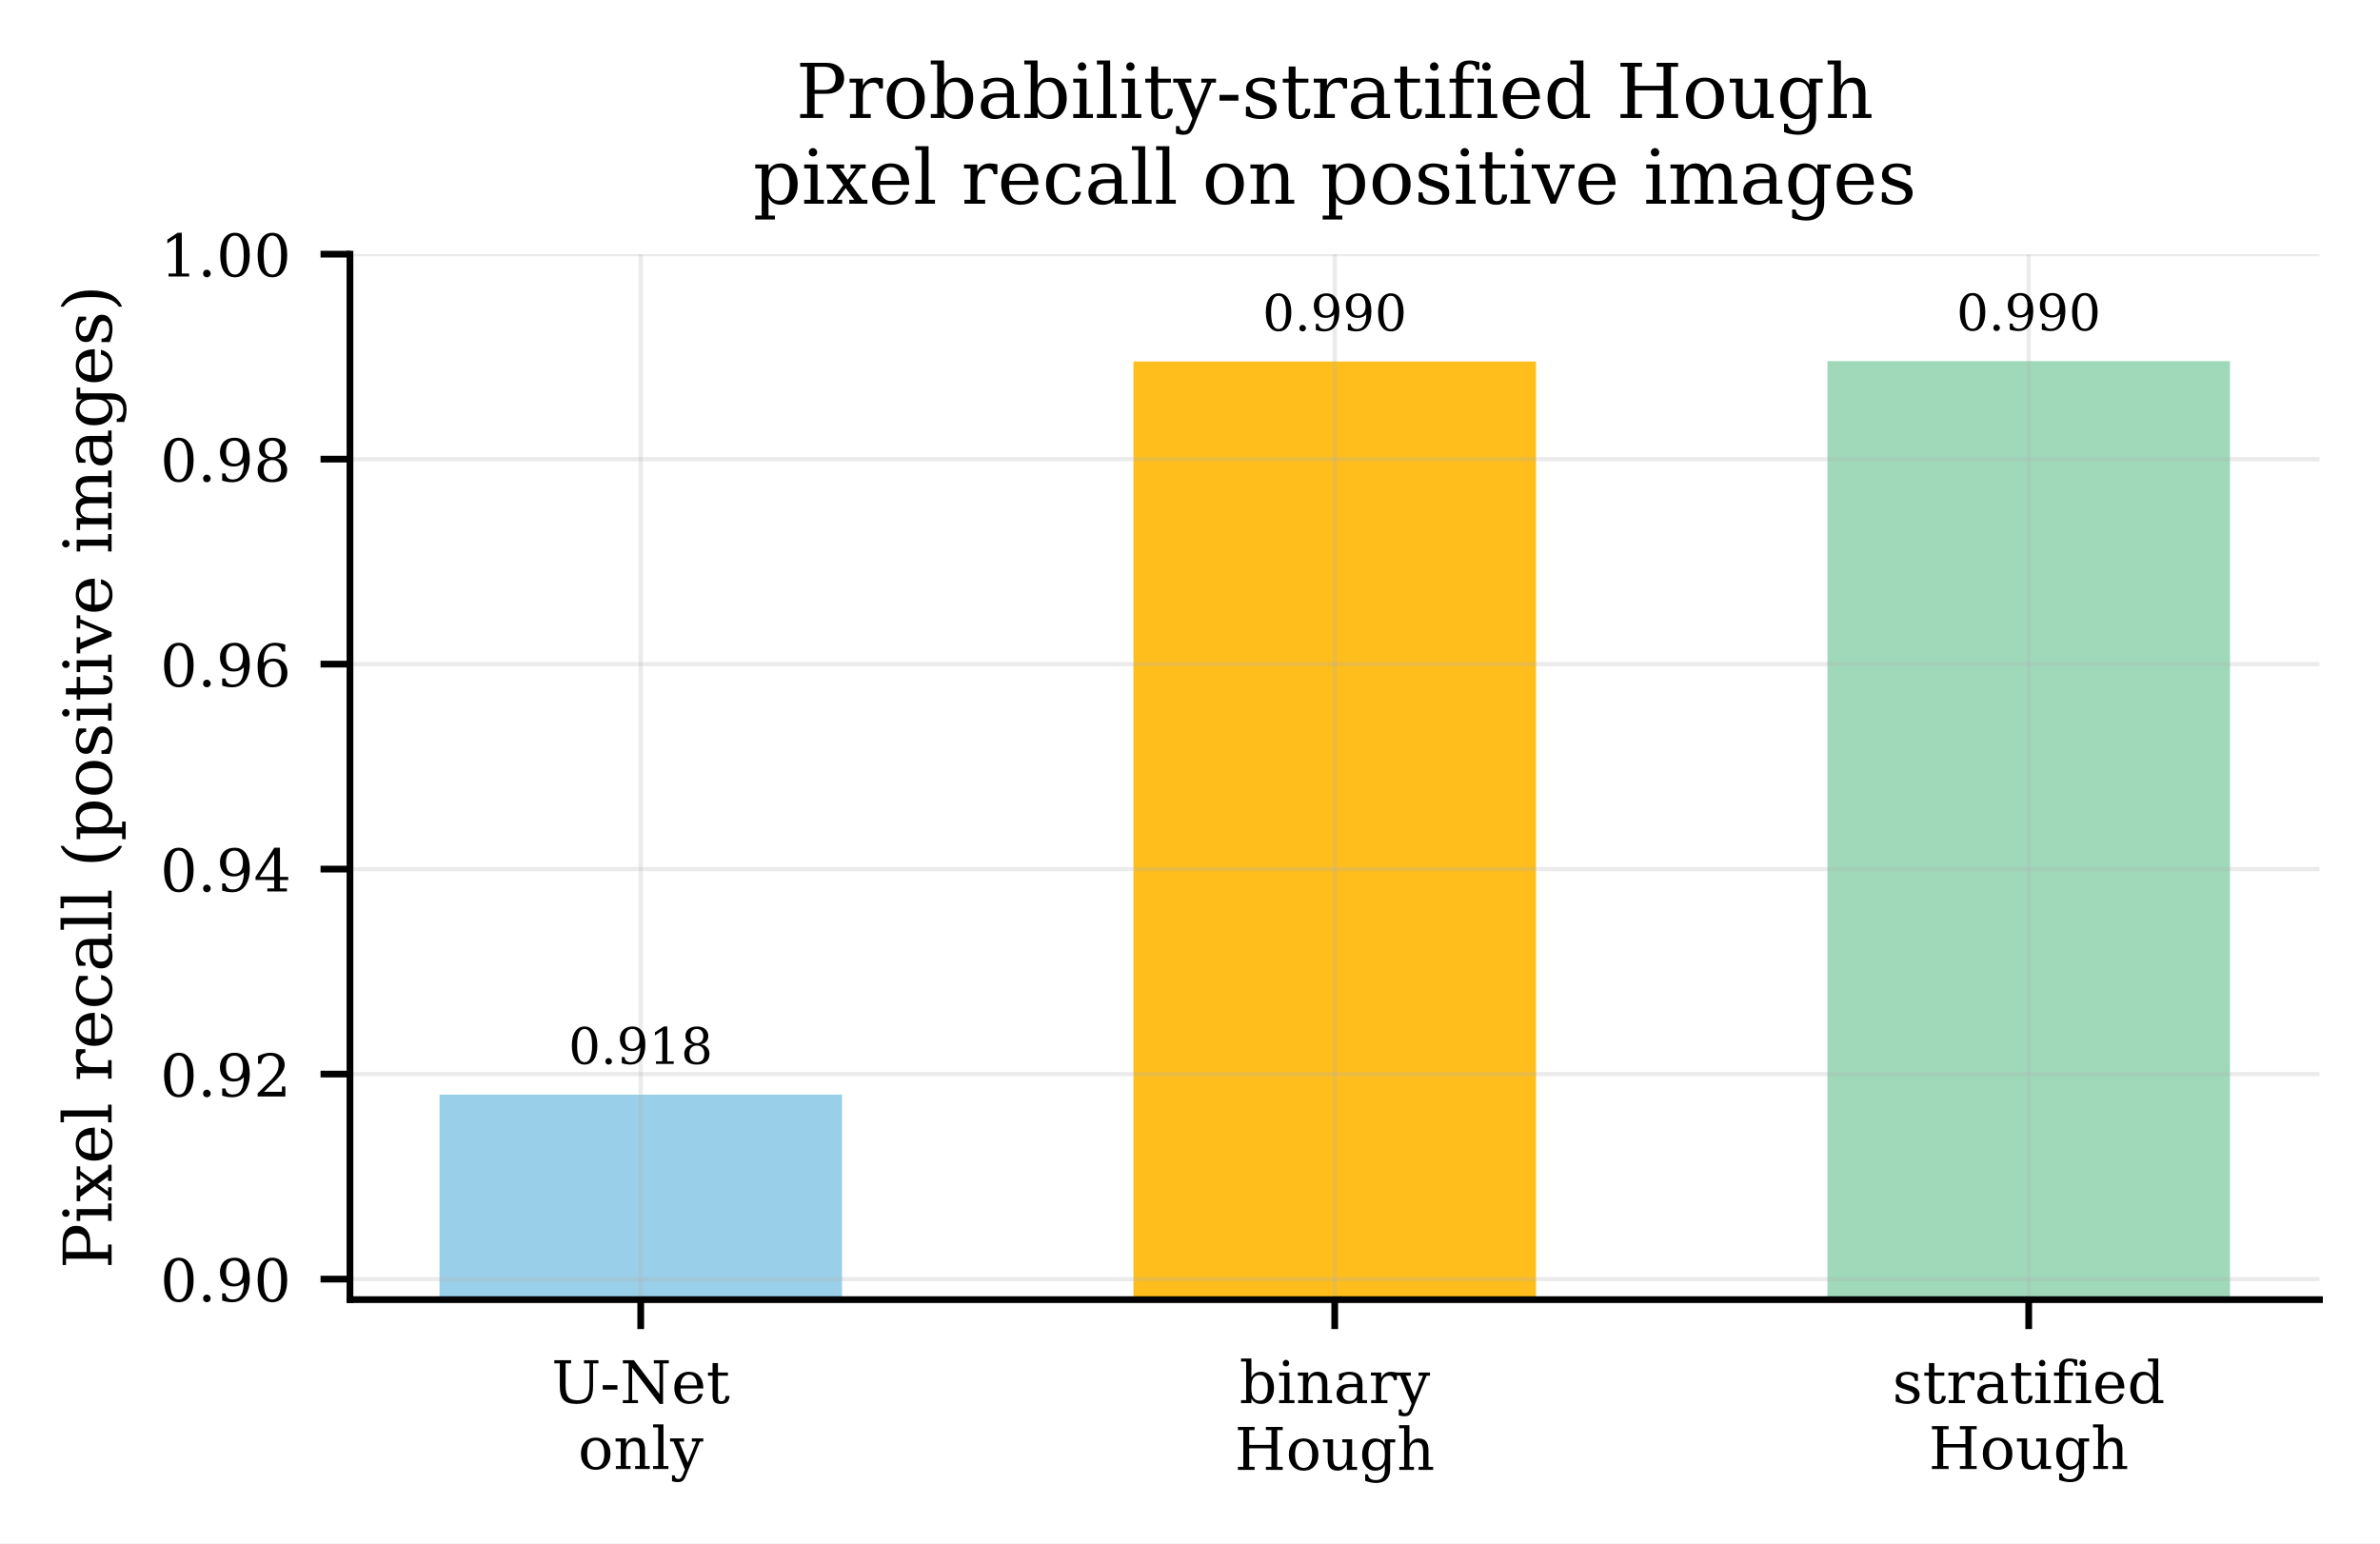
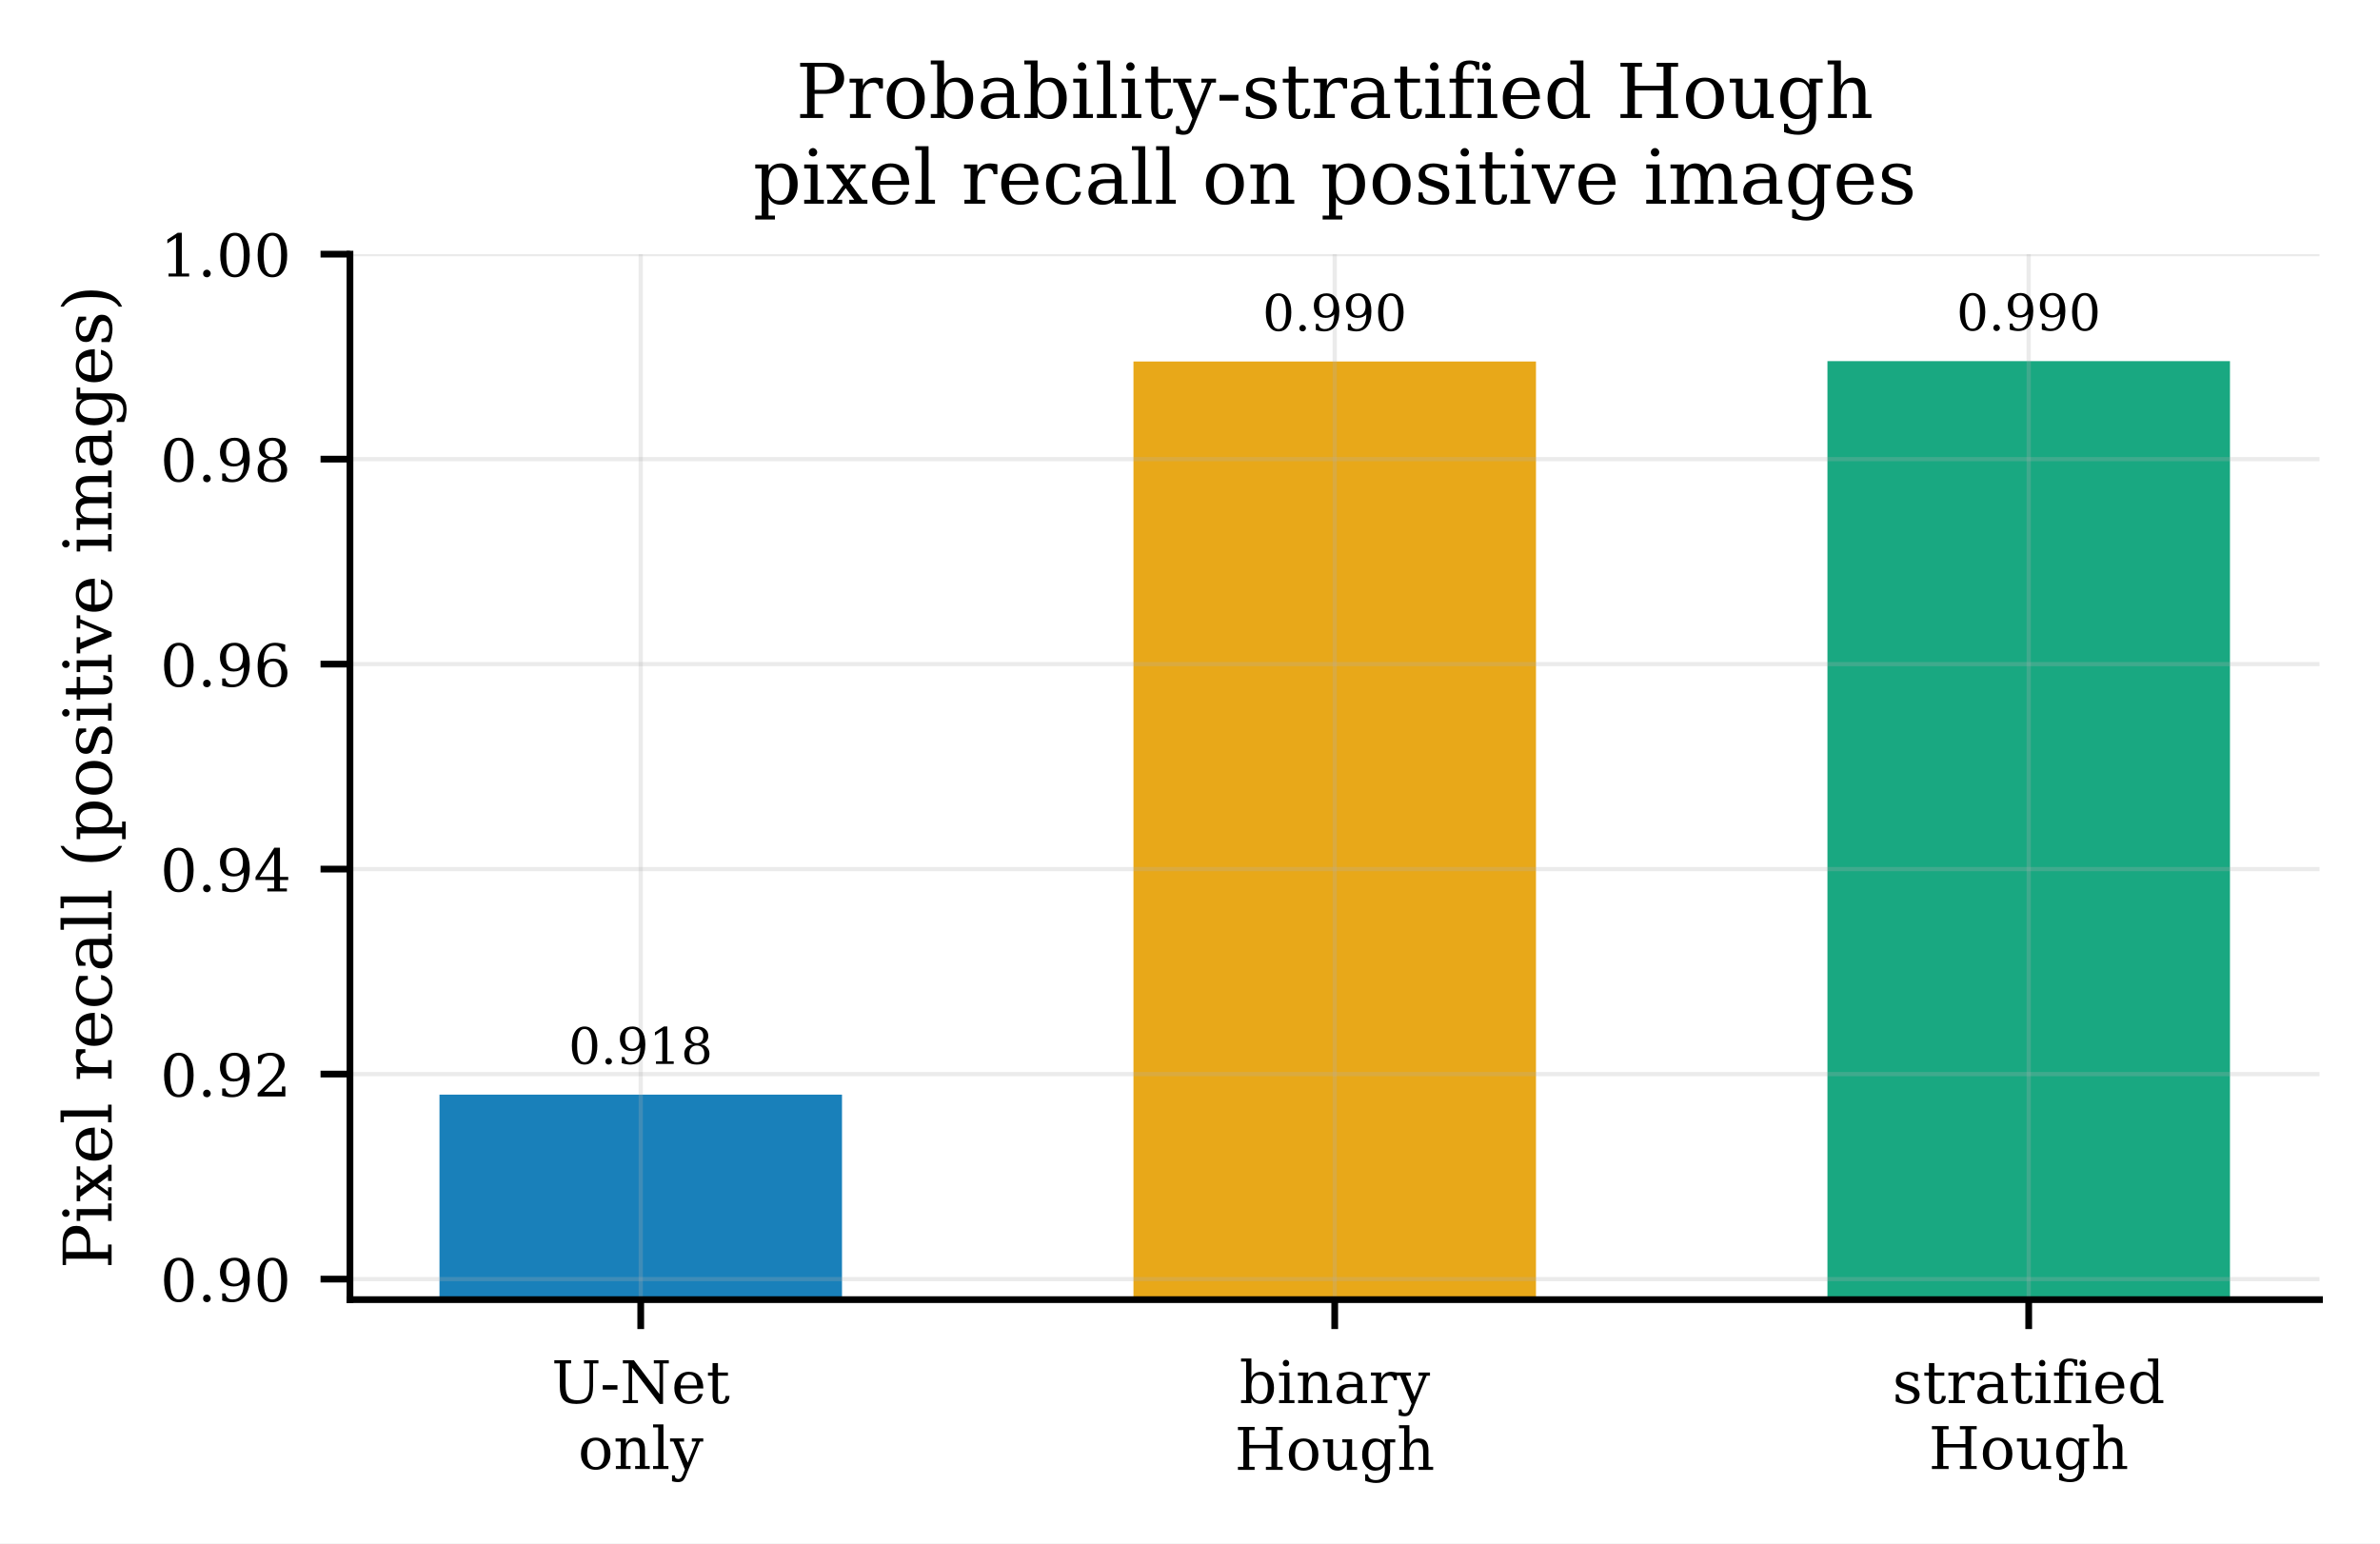
<svg xmlns="http://www.w3.org/2000/svg" xmlns:xlink="http://www.w3.org/1999/xlink" width="283.202pt" height="183.673pt" viewBox="0 0 283.202 183.673" version="1.1">
  <defs>
    <style type="text/css">*{stroke-linejoin: round; stroke-linecap: butt}</style>
  </defs>
  <g id="figure_1">
    <g id="patch_1">
      <path d="M -0 183.673 L 283.202 183.673 L 283.202 0 L -0 0 z " style="fill: #ffffff" />
    </g>
    <g id="axes_1">
      <g id="patch_2">
        <path d="M 41.642 154.661 L 276.002 154.661 L 276.002 30.245 L 41.642 30.245 z " style="fill: #ffffff" />
      </g>
      <g id="patch_3">
-         <path d="M 52.295 1249.961 L 100.191 1249.961 L 100.191 130.266 L 52.295 130.266 z " clip-path="url(#p353ca0cbbb)" style="fill: #8ecae6; opacity: 0.9" />
+         <path d="M 52.295 1249.961 L 100.191 1249.961 L 100.191 130.266 L 52.295 130.266 z " clip-path="url(#p4923765c15)" style="fill: #0072b2; opacity: 0.9" />
      </g>
      <g id="patch_4">
-         <path d="M 134.874 1249.961 L 182.77 1249.961 L 182.77 43.019 L 134.874 43.019 z " clip-path="url(#p353ca0cbbb)" style="fill: #ffb703; opacity: 0.9" />
+         <path d="M 134.874 1249.961 L 182.77 1249.961 L 182.77 43.019 L 134.874 43.019 z " clip-path="url(#p4923765c15)" style="fill: #e69f00; opacity: 0.9" />
      </g>
      <g id="patch_5">
-         <path d="M 217.453 1249.961 L 265.349 1249.961 L 265.349 42.977 L 217.453 42.977 z " clip-path="url(#p353ca0cbbb)" style="fill: #95d5b2; opacity: 0.9" />
+         <path d="M 217.453 1249.961 L 265.349 1249.961 L 265.349 42.977 L 217.453 42.977 z " clip-path="url(#p4923765c15)" style="fill: #009e73; opacity: 0.9" />
      </g>
      <g id="matplotlib.axis_1">
        <g id="xtick_1">
          <g id="line2d_1">
-             <path d="M 76.243 154.661 L 76.243 30.245 " clip-path="url(#p353ca0cbbb)" style="fill: none; stroke: #b0b0b0; stroke-opacity: 0.25; stroke-width: 0.5; stroke-linecap: square" />
+             <path d="M 76.243 154.661 L 76.243 30.245 " clip-path="url(#p4923765c15)" style="fill: none; stroke: #b0b0b0; stroke-opacity: 0.25; stroke-width: 0.5; stroke-linecap: square" />
          </g>
          <g id="line2d_2">
            <defs>
-               <path id="mb086253dfd" d="M 0 0 L 0 3.5 " style="stroke: #000000; stroke-width: 0.8" />
+               <path id="m62c0266e4d" d="M 0 0 L 0 3.5 " style="stroke: #000000; stroke-width: 0.8" />
            </defs>
            <g>
-               <use xlink:href="#mb086253dfd" x="76.243" y="154.661" style="stroke: #000000; stroke-width: 0.8" />
+               <use xlink:href="#m62c0266e4d" x="76.243" y="154.661" style="stroke: #000000; stroke-width: 0.8" />
            </g>
          </g>
          <g id="text_1">
            <text style="font-size: 7px; font-family: 'DejaVu Serif', serif" transform="translate(65.6308 166.9795)">U-Net</text>
            <text style="font-size: 7px; font-family: 'DejaVu Serif', serif" transform="translate(68.78463 174.818)">only</text>
          </g>
        </g>
        <g id="xtick_2">
          <g id="line2d_3">
-             <path d="M 158.822 154.661 L 158.822 30.245 " clip-path="url(#p353ca0cbbb)" style="fill: none; stroke: #b0b0b0; stroke-opacity: 0.25; stroke-width: 0.5; stroke-linecap: square" />
+             <path d="M 158.822 154.661 L 158.822 30.245 " clip-path="url(#p4923765c15)" style="fill: none; stroke: #b0b0b0; stroke-opacity: 0.25; stroke-width: 0.5; stroke-linecap: square" />
          </g>
          <g id="line2d_4">
            <g>
-               <use xlink:href="#mb086253dfd" x="158.822" y="154.661" style="stroke: #000000; stroke-width: 0.8" />
+               <use xlink:href="#m62c0266e4d" x="158.822" y="154.661" style="stroke: #000000; stroke-width: 0.8" />
            </g>
          </g>
          <g id="text_2">
            <text style="font-size: 7px; font-family: 'DejaVu Serif', serif" transform="translate(147.4707 166.9795)">binary</text>
            <text style="font-size: 7px; font-family: 'DejaVu Serif', serif" transform="translate(146.914 174.9175)">Hough</text>
          </g>
        </g>
        <g id="xtick_3">
          <g id="line2d_5">
-             <path d="M 241.401 154.661 L 241.401 30.245 " clip-path="url(#p353ca0cbbb)" style="fill: none; stroke: #b0b0b0; stroke-opacity: 0.25; stroke-width: 0.5; stroke-linecap: square" />
+             <path d="M 241.401 154.661 L 241.401 30.245 " clip-path="url(#p4923765c15)" style="fill: none; stroke: #b0b0b0; stroke-opacity: 0.25; stroke-width: 0.5; stroke-linecap: square" />
          </g>
          <g id="line2d_6">
            <g>
-               <use xlink:href="#mb086253dfd" x="241.401" y="154.661" style="stroke: #000000; stroke-width: 0.8" />
+               <use xlink:href="#m62c0266e4d" x="241.401" y="154.661" style="stroke: #000000; stroke-width: 0.8" />
            </g>
          </g>
          <g id="text_3">
            <text style="font-size: 7px; font-family: 'DejaVu Serif', serif" transform="translate(225.1861 166.9795)">stratified</text>
            <text style="font-size: 7px; font-family: 'DejaVu Serif', serif" transform="translate(229.4933 174.818)">Hough</text>
          </g>
        </g>
      </g>
      <g id="matplotlib.axis_2">
        <g id="ytick_1">
          <g id="line2d_7">
-             <path d="M 41.642 152.216 L 276.002 152.216 " clip-path="url(#p353ca0cbbb)" style="fill: none; stroke: #b0b0b0; stroke-opacity: 0.25; stroke-width: 0.5; stroke-linecap: square" />
+             <path d="M 41.642 152.216 L 276.002 152.216 " clip-path="url(#p4923765c15)" style="fill: none; stroke: #b0b0b0; stroke-opacity: 0.25; stroke-width: 0.5; stroke-linecap: square" />
          </g>
          <g id="line2d_8">
            <defs>
-               <path id="m087021962f" d="M 0 0 L -3.5 0 " style="stroke: #000000; stroke-width: 0.8" />
+               <path id="m08eeeab7a9" d="M 0 0 L -3.5 0 " style="stroke: #000000; stroke-width: 0.8" />
            </defs>
            <g>
-               <use xlink:href="#m087021962f" x="41.642" y="152.216" style="stroke: #000000; stroke-width: 0.8" />
+               <use xlink:href="#m08eeeab7a9" x="41.642" y="152.216" style="stroke: #000000; stroke-width: 0.8" />
            </g>
          </g>
          <g id="text_4">
            <text style="font-size: 7px; font-family: 'DejaVu Serif', serif; text-anchor: end" x="34.642" y="154.876" transform="rotate(-0 34.64219 154.8757)">0.90</text>
          </g>
        </g>
        <g id="ytick_2">
          <g id="line2d_9">
-             <path d="M 41.642 127.822 L 276.002 127.822 " clip-path="url(#p353ca0cbbb)" style="fill: none; stroke: #b0b0b0; stroke-opacity: 0.25; stroke-width: 0.5; stroke-linecap: square" />
+             <path d="M 41.642 127.822 L 276.002 127.822 " clip-path="url(#p4923765c15)" style="fill: none; stroke: #b0b0b0; stroke-opacity: 0.25; stroke-width: 0.5; stroke-linecap: square" />
          </g>
          <g id="line2d_10">
            <g>
-               <use xlink:href="#m087021962f" x="41.642" y="127.822" style="stroke: #000000; stroke-width: 0.8" />
+               <use xlink:href="#m08eeeab7a9" x="41.642" y="127.822" style="stroke: #000000; stroke-width: 0.8" />
            </g>
          </g>
          <g id="text_5">
            <text style="font-size: 7px; font-family: 'DejaVu Serif', serif; text-anchor: end" x="34.642" y="130.481" transform="rotate(-0 34.64219 130.4814)">0.92</text>
          </g>
        </g>
        <g id="ytick_3">
          <g id="line2d_11">
-             <path d="M 41.642 103.428 L 276.002 103.428 " clip-path="url(#p353ca0cbbb)" style="fill: none; stroke: #b0b0b0; stroke-opacity: 0.25; stroke-width: 0.5; stroke-linecap: square" />
+             <path d="M 41.642 103.428 L 276.002 103.428 " clip-path="url(#p4923765c15)" style="fill: none; stroke: #b0b0b0; stroke-opacity: 0.25; stroke-width: 0.5; stroke-linecap: square" />
          </g>
          <g id="line2d_12">
            <g>
-               <use xlink:href="#m087021962f" x="41.642" y="103.428" style="stroke: #000000; stroke-width: 0.8" />
+               <use xlink:href="#m08eeeab7a9" x="41.642" y="103.428" style="stroke: #000000; stroke-width: 0.8" />
            </g>
          </g>
          <g id="text_6">
            <text style="font-size: 7px; font-family: 'DejaVu Serif', serif; text-anchor: end" x="34.642" y="106.087" transform="rotate(-0 34.64219 106.0871)">0.94</text>
          </g>
        </g>
        <g id="ytick_4">
          <g id="line2d_13">
-             <path d="M 41.642 79.033 L 276.002 79.033 " clip-path="url(#p353ca0cbbb)" style="fill: none; stroke: #b0b0b0; stroke-opacity: 0.25; stroke-width: 0.5; stroke-linecap: square" />
+             <path d="M 41.642 79.033 L 276.002 79.033 " clip-path="url(#p4923765c15)" style="fill: none; stroke: #b0b0b0; stroke-opacity: 0.25; stroke-width: 0.5; stroke-linecap: square" />
          </g>
          <g id="line2d_14">
            <g>
-               <use xlink:href="#m087021962f" x="41.642" y="79.033" style="stroke: #000000; stroke-width: 0.8" />
+               <use xlink:href="#m08eeeab7a9" x="41.642" y="79.033" style="stroke: #000000; stroke-width: 0.8" />
            </g>
          </g>
          <g id="text_7">
            <text style="font-size: 7px; font-family: 'DejaVu Serif', serif; text-anchor: end" x="34.642" y="81.693" transform="rotate(-0 34.64219 81.69272)">0.96</text>
          </g>
        </g>
        <g id="ytick_5">
          <g id="line2d_15">
-             <path d="M 41.642 54.639 L 276.002 54.639 " clip-path="url(#p353ca0cbbb)" style="fill: none; stroke: #b0b0b0; stroke-opacity: 0.25; stroke-width: 0.5; stroke-linecap: square" />
+             <path d="M 41.642 54.639 L 276.002 54.639 " clip-path="url(#p4923765c15)" style="fill: none; stroke: #b0b0b0; stroke-opacity: 0.25; stroke-width: 0.5; stroke-linecap: square" />
          </g>
          <g id="line2d_16">
            <g>
-               <use xlink:href="#m087021962f" x="41.642" y="54.639" style="stroke: #000000; stroke-width: 0.8" />
+               <use xlink:href="#m08eeeab7a9" x="41.642" y="54.639" style="stroke: #000000; stroke-width: 0.8" />
            </g>
          </g>
          <g id="text_8">
            <text style="font-size: 7px; font-family: 'DejaVu Serif', serif; text-anchor: end" x="34.642" y="57.298" transform="rotate(-0 34.64219 57.29838)">0.98</text>
          </g>
        </g>
        <g id="ytick_6">
          <g id="line2d_17">
-             <path d="M 41.642 30.245 L 276.002 30.245 " clip-path="url(#p353ca0cbbb)" style="fill: none; stroke: #b0b0b0; stroke-opacity: 0.25; stroke-width: 0.5; stroke-linecap: square" />
+             <path d="M 41.642 30.245 L 276.002 30.245 " clip-path="url(#p4923765c15)" style="fill: none; stroke: #b0b0b0; stroke-opacity: 0.25; stroke-width: 0.5; stroke-linecap: square" />
          </g>
          <g id="line2d_18">
            <g>
-               <use xlink:href="#m087021962f" x="41.642" y="30.245" style="stroke: #000000; stroke-width: 0.8" />
+               <use xlink:href="#m08eeeab7a9" x="41.642" y="30.245" style="stroke: #000000; stroke-width: 0.8" />
            </g>
          </g>
          <g id="text_9">
            <text style="font-size: 7px; font-family: 'DejaVu Serif', serif; text-anchor: end" x="34.642" y="32.904" transform="rotate(-0 34.64219 32.90405)">1.00</text>
          </g>
        </g>
        <g id="text_10">
          <text style="font-size: 8px; font-family: 'DejaVu Serif', serif; text-anchor: middle" x="13.279" y="92.453" transform="rotate(-90 13.27875 92.45259)">Pixel recall (positive images)</text>
        </g>
      </g>
      <g id="patch_6">
        <path d="M 41.642 154.661 L 41.642 30.245 " style="fill: none; stroke: #000000; stroke-width: 0.8; stroke-linejoin: miter; stroke-linecap: square" />
      </g>
      <g id="patch_7">
        <path d="M 41.642 154.661 L 276.002 154.661 " style="fill: none; stroke: #000000; stroke-width: 0.8; stroke-linejoin: miter; stroke-linecap: square" />
      </g>
      <g id="text_11">
        <text style="font-size: 6px; font-family: 'DejaVu Serif', serif; text-anchor: middle" x="76.243" y="126.607" transform="rotate(-0 76.24291 126.6071)">0.918</text>
      </g>
      <g id="text_12">
        <text style="font-size: 6px; font-family: 'DejaVu Serif', serif; text-anchor: middle" x="158.822" y="39.36" transform="rotate(-0 158.8222 39.35954)">0.990</text>
      </g>
      <g id="text_13">
        <text style="font-size: 6px; font-family: 'DejaVu Serif', serif; text-anchor: middle" x="241.401" y="39.318" transform="rotate(-0 241.4015 39.31807)">0.990</text>
      </g>
      <g id="text_14">
        <text style="font-size: 9px; font-family: 'DejaVu Serif', serif" transform="translate(94.71125 14.03859)">Probability-stratified Hough</text>
        <text style="font-size: 9px; font-family: 'DejaVu Serif', serif" transform="translate(89.60305 24.24459)">pixel recall on positive images</text>
      </g>
    </g>
  </g>
  <defs>
-     <clipPath id="p353ca0cbbb">
+     <clipPath id="p4923765c15">
      <rect x="41.642" y="30.245" width="234.36" height="124.416" />
    </clipPath>
  </defs>
</svg>
